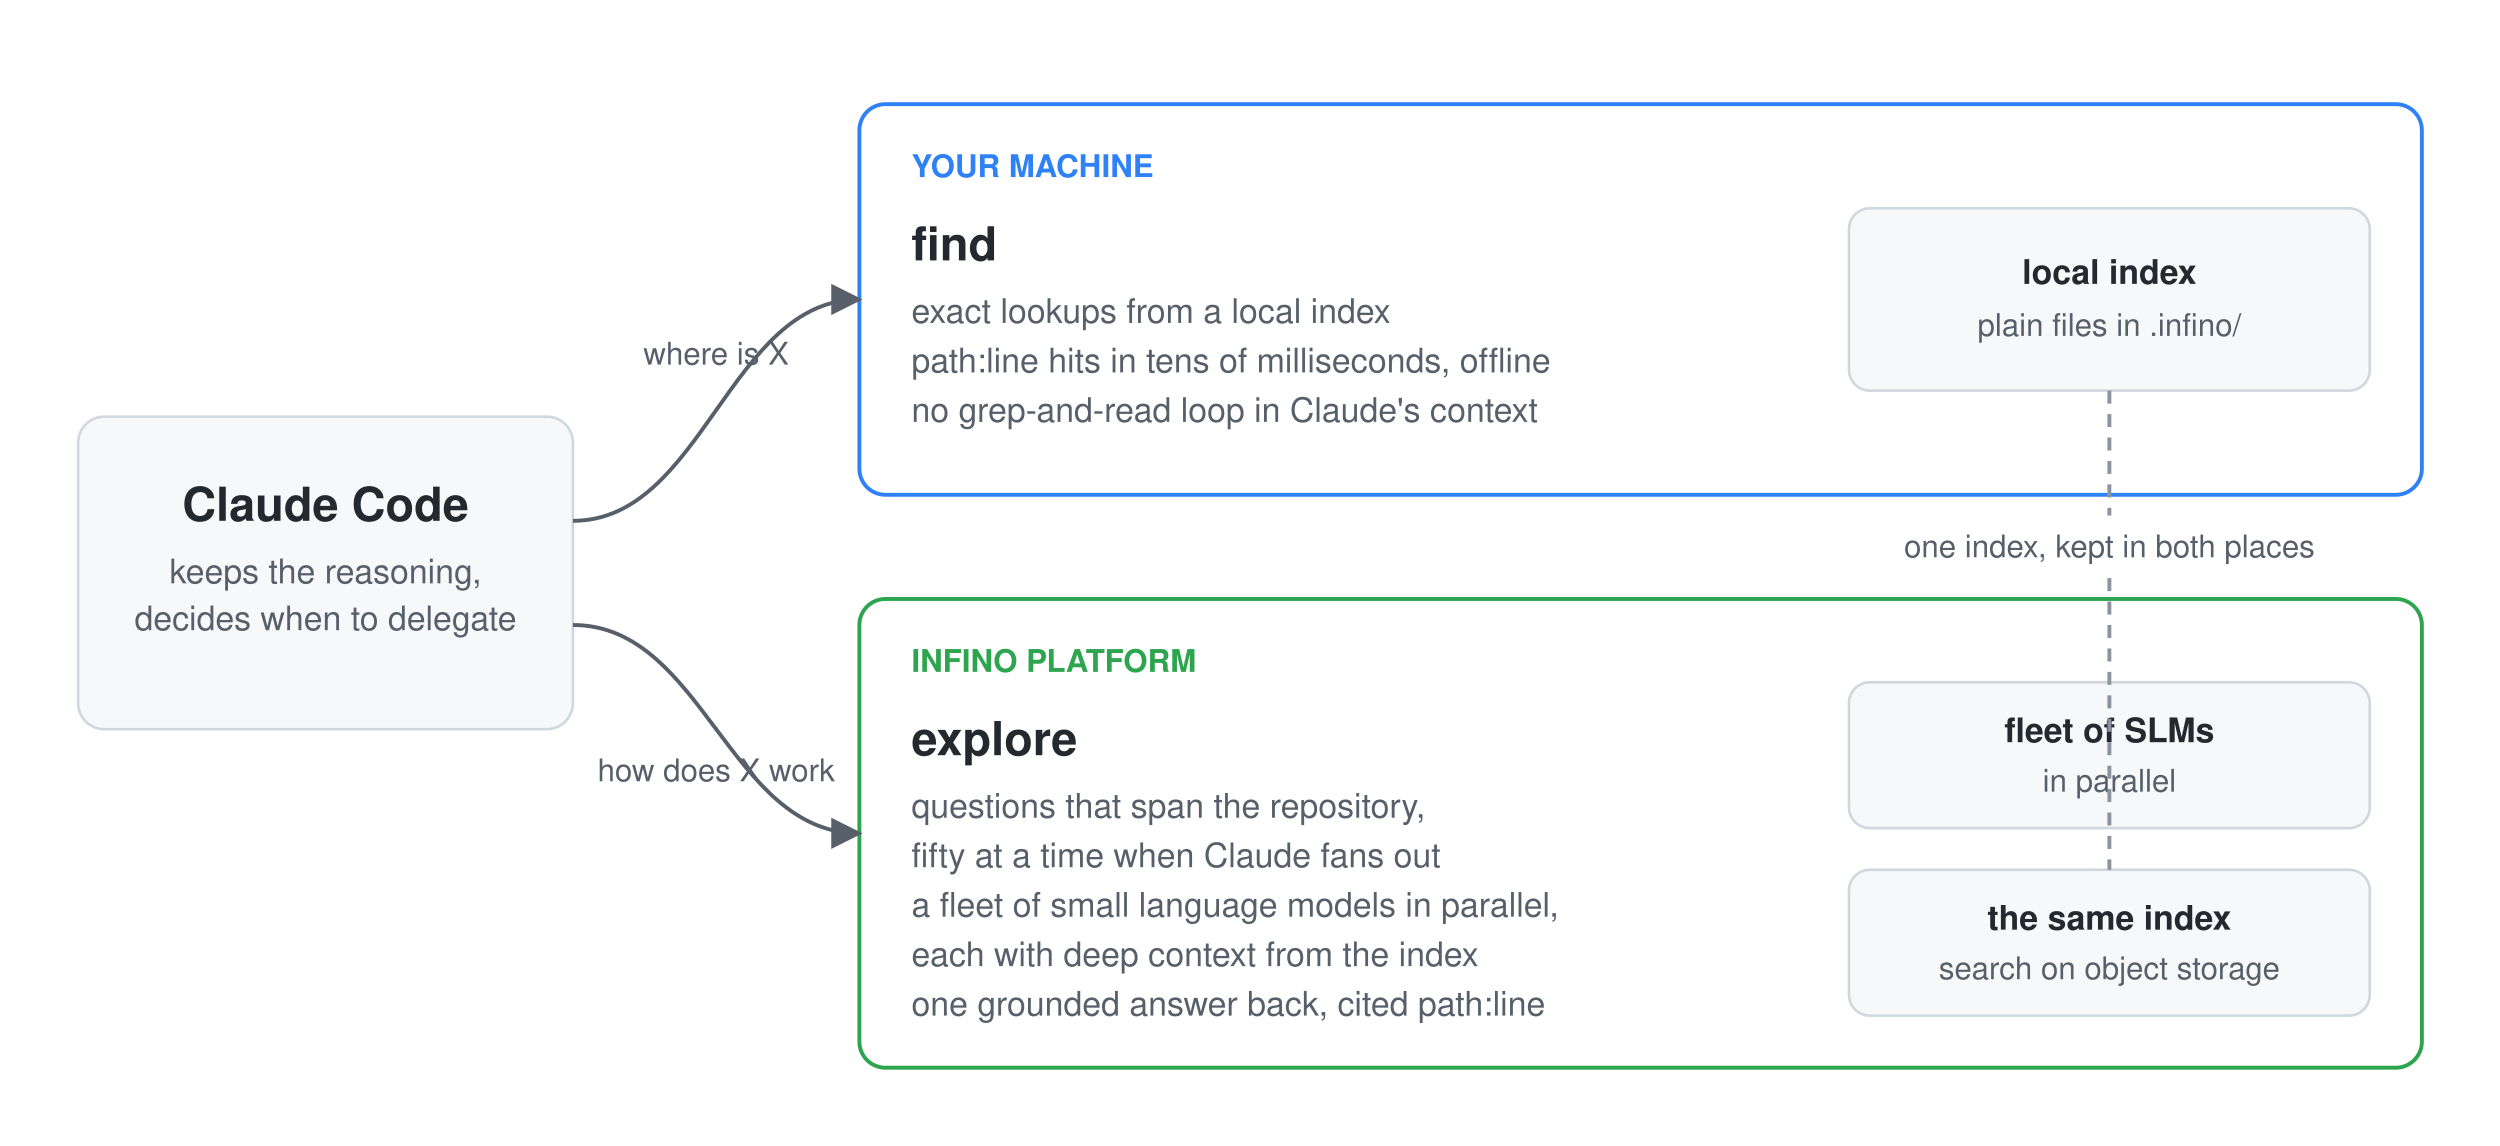
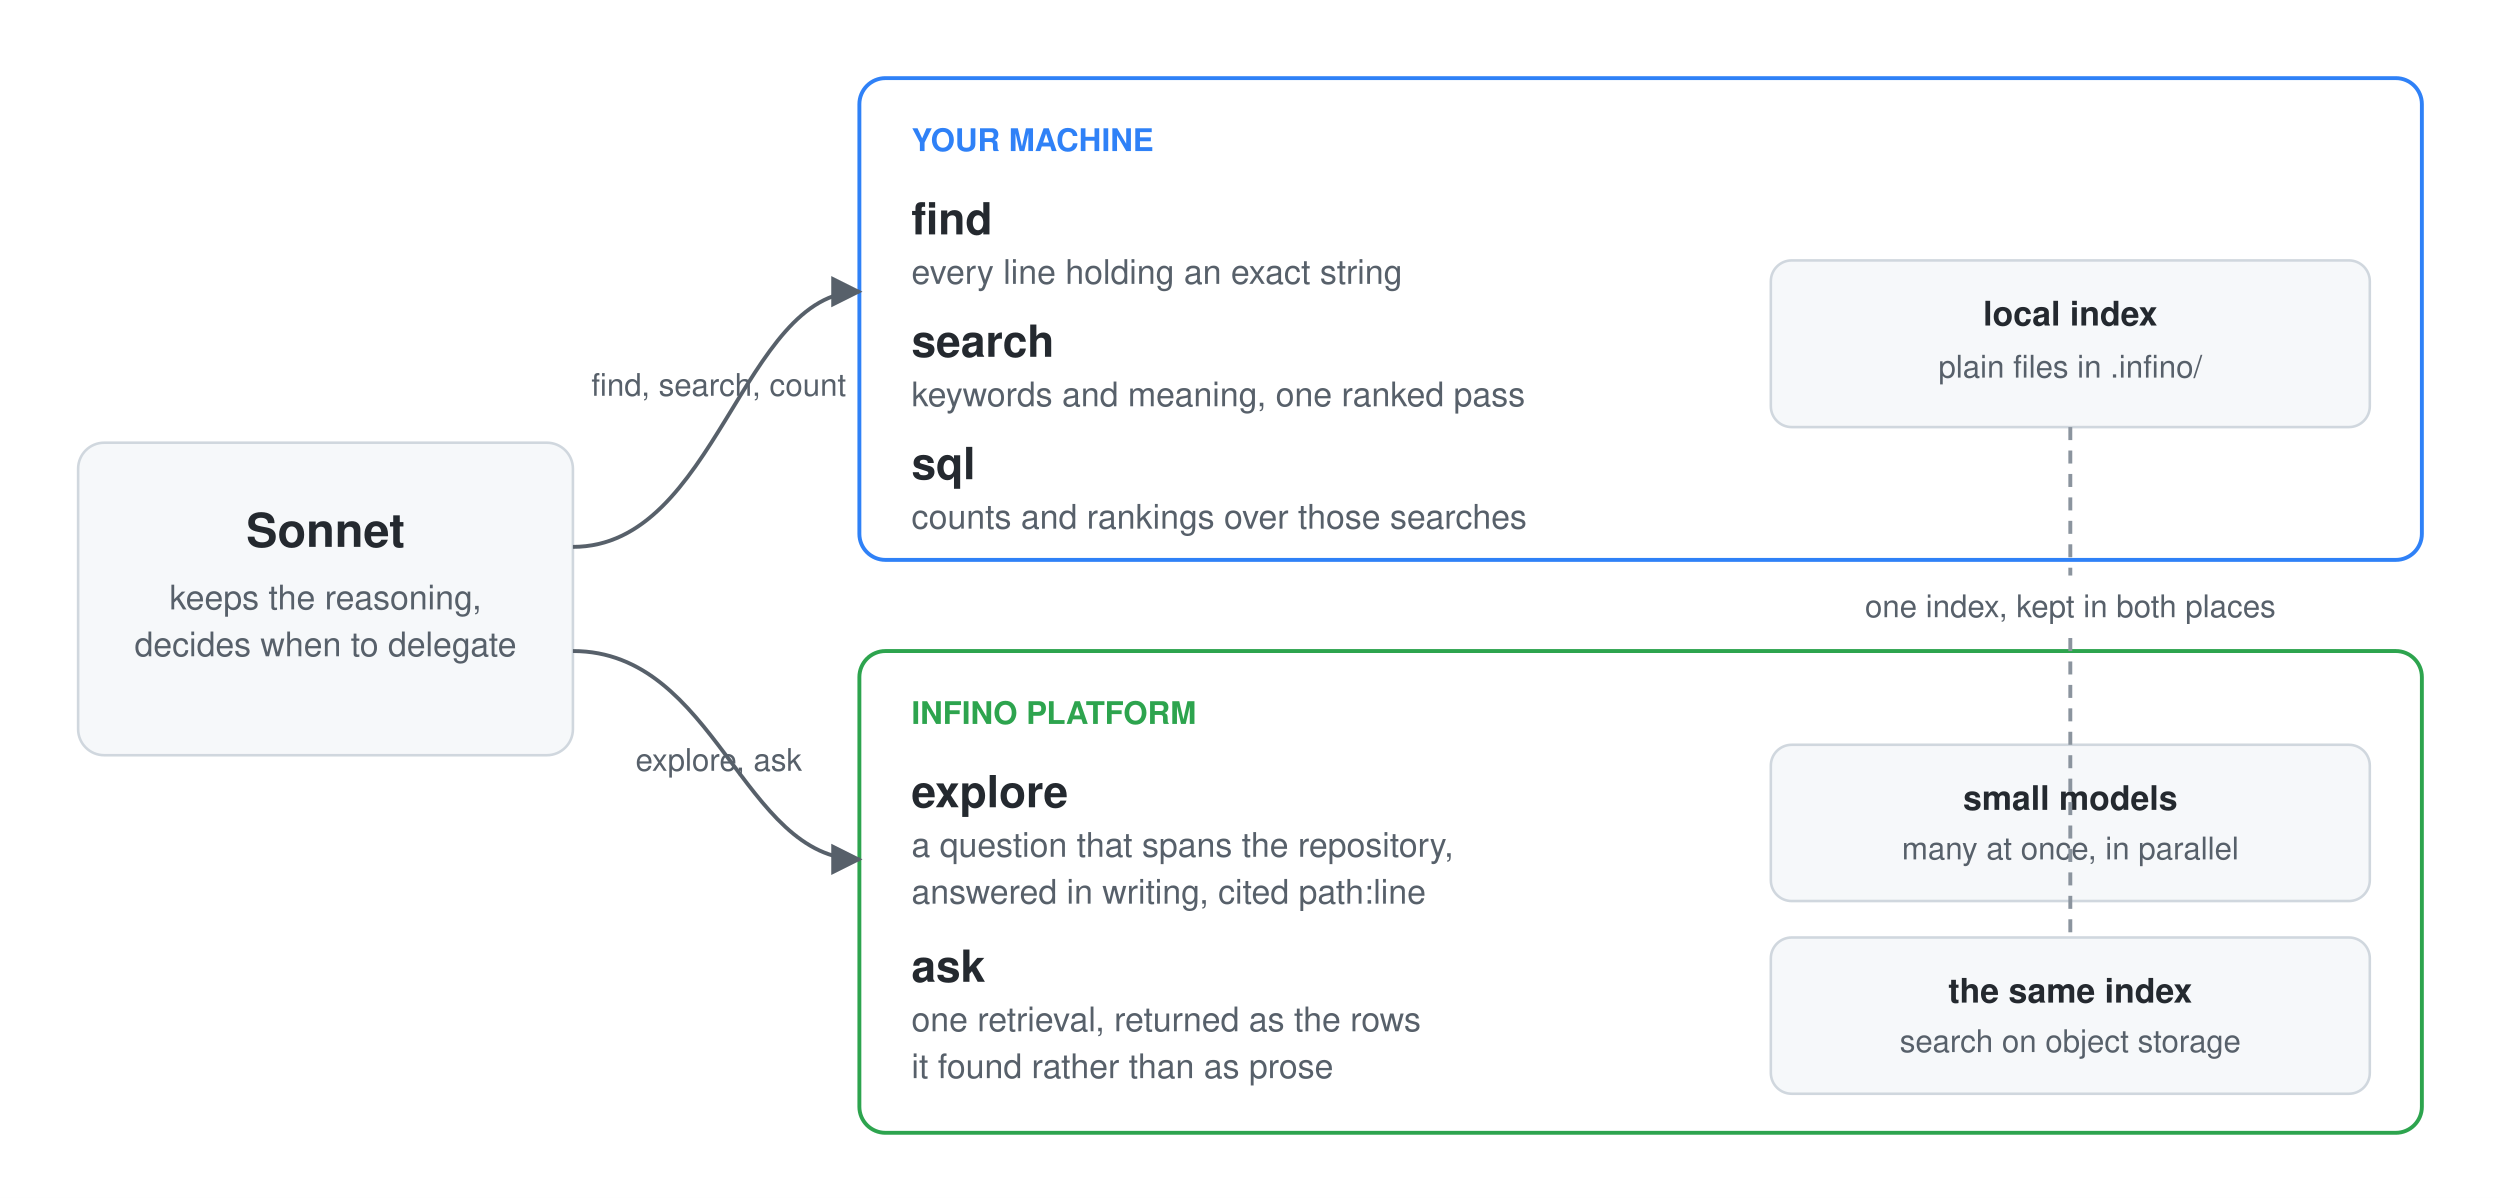
- <svg xmlns="http://www.w3.org/2000/svg" width="960" height="440" viewBox="0 0 960 440" font-family="-apple-system, BlinkMacSystemFont, Segoe UI, Helvetica, Arial, sans-serif">
+ <svg xmlns="http://www.w3.org/2000/svg" width="960" height="460" viewBox="0 0 960 460" font-family="-apple-system, BlinkMacSystemFont, Segoe UI, Helvetica, Arial, sans-serif">
  <defs>
    <marker id="arrow" viewBox="0 0 10 10" refX="9" refY="5" markerWidth="8" markerHeight="8" orient="auto-start-reverse">
      <path d="M 0 0 L 10 5 L 0 10 z" fill="#57606a" />
    </marker>
  </defs>
-   <rect width="960" height="440" fill="#ffffff" />
-   <rect x="30" y="160" width="190" height="120" rx="10" fill="#f6f8fa" stroke="#d0d7de" />
-   <text x="125" y="200" text-anchor="middle" font-size="18" font-weight="600" fill="#24292f">Claude Code</text>
-   <text x="125" y="224" text-anchor="middle" font-size="13" fill="#57606a">keeps the reasoning,</text>
-   <text x="125" y="242" text-anchor="middle" font-size="13" fill="#57606a">decides when to delegate</text>
-   <rect x="330" y="40" width="600" height="150" rx="10" fill="#ffffff" stroke="#2f81f7" stroke-width="1.5" />
-   <text x="350" y="68" font-size="12" font-weight="600" fill="#2f81f7">YOUR MACHINE</text>
-   <text x="350" y="100" font-size="18" font-weight="600" fill="#24292f">find</text>
-   <text x="350" y="124" font-size="13" fill="#57606a">exact lookups from a local index</text>
-   <text x="350" y="143" font-size="13" fill="#57606a">path:line hits in tens of milliseconds, offline</text>
-   <text x="350" y="162" font-size="13" fill="#57606a">no grep-and-read loop in Claude's context</text>
-   <rect x="710" y="80" width="200" height="70" rx="8" fill="#f6f8fa" stroke="#d0d7de" />
-   <text x="810" y="109" text-anchor="middle" font-size="13" font-weight="600" fill="#24292f">local index</text>
-   <text x="810" y="129" text-anchor="middle" font-size="12" fill="#57606a">plain files in .infino/</text>
-   <rect x="330" y="230" width="600" height="180" rx="10" fill="#ffffff" stroke="#2da44e" stroke-width="1.5" />
-   <text x="350" y="258" font-size="12" font-weight="600" fill="#2da44e">INFINO PLATFORM</text>
-   <text x="350" y="290" font-size="18" font-weight="600" fill="#24292f">explore</text>
-   <text x="350" y="314" font-size="13" fill="#57606a">questions that span the repository,</text>
-   <text x="350" y="333" font-size="13" fill="#57606a">fifty at a time when Claude fans out</text>
-   <text x="350" y="352" font-size="13" fill="#57606a">a fleet of small language models in parallel,</text>
-   <text x="350" y="371" font-size="13" fill="#57606a">each with deep context from the index</text>
-   <text x="350" y="390" font-size="13" fill="#57606a">one grounded answer back, cited path:line</text>
-   <rect x="710" y="262" width="200" height="56" rx="8" fill="#f6f8fa" stroke="#d0d7de" />
-   <text x="810" y="285" text-anchor="middle" font-size="13" font-weight="600" fill="#24292f">fleet of SLMs</text>
-   <text x="810" y="304" text-anchor="middle" font-size="12" fill="#57606a">in parallel</text>
-   <rect x="710" y="334" width="200" height="56" rx="8" fill="#f6f8fa" stroke="#d0d7de" />
-   <text x="810" y="357" text-anchor="middle" font-size="13" font-weight="600" fill="#24292f">the same index</text>
-   <text x="810" y="376" text-anchor="middle" font-size="12" fill="#57606a">search on object storage</text>
-   <path d="M 220 200 C 270 200, 280 115, 330 115" fill="none" stroke="#57606a" stroke-width="1.5" marker-end="url(#arrow)" />
-   <text x="275" y="140" text-anchor="middle" font-size="12" fill="#57606a">where is X</text>
-   <path d="M 220 240 C 270 240, 280 320, 330 320" fill="none" stroke="#57606a" stroke-width="1.5" marker-end="url(#arrow)" />
-   <text x="275" y="300" text-anchor="middle" font-size="12" fill="#57606a">how does X work</text>
-   <path d="M 810 150 L 810 334" fill="none" stroke="#8b949e" stroke-width="1.5" stroke-dasharray="5 4" />
-   <rect x="662" y="198" width="296" height="22" rx="4" fill="#ffffff" />
-   <text x="810" y="214" text-anchor="middle" font-size="12" fill="#57606a">one index, kept in both places</text>
+   <rect width="960" height="460" fill="#ffffff" />
+   <rect x="30" y="170" width="190" height="120" rx="10" fill="#f6f8fa" stroke="#d0d7de" />
+   <text x="125" y="210" text-anchor="middle" font-size="18" font-weight="600" fill="#24292f">Sonnet</text>
+   <text x="125" y="234" text-anchor="middle" font-size="13" fill="#57606a">keeps the reasoning,</text>
+   <text x="125" y="252" text-anchor="middle" font-size="13" fill="#57606a">decides when to delegate</text>
+   <rect x="330" y="30" width="600" height="185" rx="10" fill="#ffffff" stroke="#2f81f7" stroke-width="1.5" />
+   <text x="350" y="58" font-size="12" font-weight="600" fill="#2f81f7">YOUR MACHINE</text>
+   <text x="350" y="90" font-size="17" font-weight="600" fill="#24292f">find</text>
+   <text x="350" y="109" font-size="13" fill="#57606a">every line holding an exact string</text>
+   <text x="350" y="137" font-size="17" font-weight="600" fill="#24292f">search</text>
+   <text x="350" y="156" font-size="13" fill="#57606a">keywords and meaning, one ranked pass</text>
+   <text x="350" y="184" font-size="17" font-weight="600" fill="#24292f">sql</text>
+   <text x="350" y="203" font-size="13" fill="#57606a">counts and rankings over those searches</text>
+   <rect x="680" y="100" width="230" height="64" rx="8" fill="#f6f8fa" stroke="#d0d7de" />
+   <text x="795" y="125" text-anchor="middle" font-size="13" font-weight="600" fill="#24292f">local index</text>
+   <text x="795" y="145" text-anchor="middle" font-size="12" fill="#57606a">plain files in .infino/</text>
+   <rect x="330" y="250" width="600" height="185" rx="10" fill="#ffffff" stroke="#2da44e" stroke-width="1.5" />
+   <text x="350" y="278" font-size="12" font-weight="600" fill="#2da44e">INFINO PLATFORM</text>
+   <text x="350" y="310" font-size="17" font-weight="600" fill="#24292f">explore</text>
+   <text x="350" y="329" font-size="13" fill="#57606a">a question that spans the repository,</text>
+   <text x="350" y="347" font-size="13" fill="#57606a">answered in writing, cited path:line</text>
+   <text x="350" y="377" font-size="17" font-weight="600" fill="#24292f">ask</text>
+   <text x="350" y="396" font-size="13" fill="#57606a">one retrieval, returned as the rows</text>
+   <text x="350" y="414" font-size="13" fill="#57606a">it found rather than as prose</text>
+   <rect x="680" y="286" width="230" height="60" rx="8" fill="#f6f8fa" stroke="#d0d7de" />
+   <text x="795" y="311" text-anchor="middle" font-size="13" font-weight="600" fill="#24292f">small models</text>
+   <text x="795" y="330" text-anchor="middle" font-size="12" fill="#57606a">many at once, in parallel</text>
+   <rect x="680" y="360" width="230" height="60" rx="8" fill="#f6f8fa" stroke="#d0d7de" />
+   <text x="795" y="385" text-anchor="middle" font-size="13" font-weight="600" fill="#24292f">the same index</text>
+   <text x="795" y="404" text-anchor="middle" font-size="12" fill="#57606a">search on object storage</text>
+   <path d="M 220 210 C 275 210, 285 112, 330 112" fill="none" stroke="#57606a" stroke-width="1.5" marker-end="url(#arrow)" />
+   <text x="276" y="152" text-anchor="middle" font-size="12" fill="#57606a">find, search, count</text>
+   <path d="M 220 250 C 275 250, 285 330, 330 330" fill="none" stroke="#57606a" stroke-width="1.5" marker-end="url(#arrow)" />
+   <text x="276" y="296" text-anchor="middle" font-size="12" fill="#57606a">explore, ask</text>
+   <path d="M 795 164 L 795 360" fill="none" stroke="#8b949e" stroke-width="1.5" stroke-dasharray="5 4" />
+   <rect x="660" y="221" width="270" height="22" rx="4" fill="#ffffff" />
+   <text x="795" y="237" text-anchor="middle" font-size="12" fill="#57606a">one index, kept in both places</text>
</svg>
